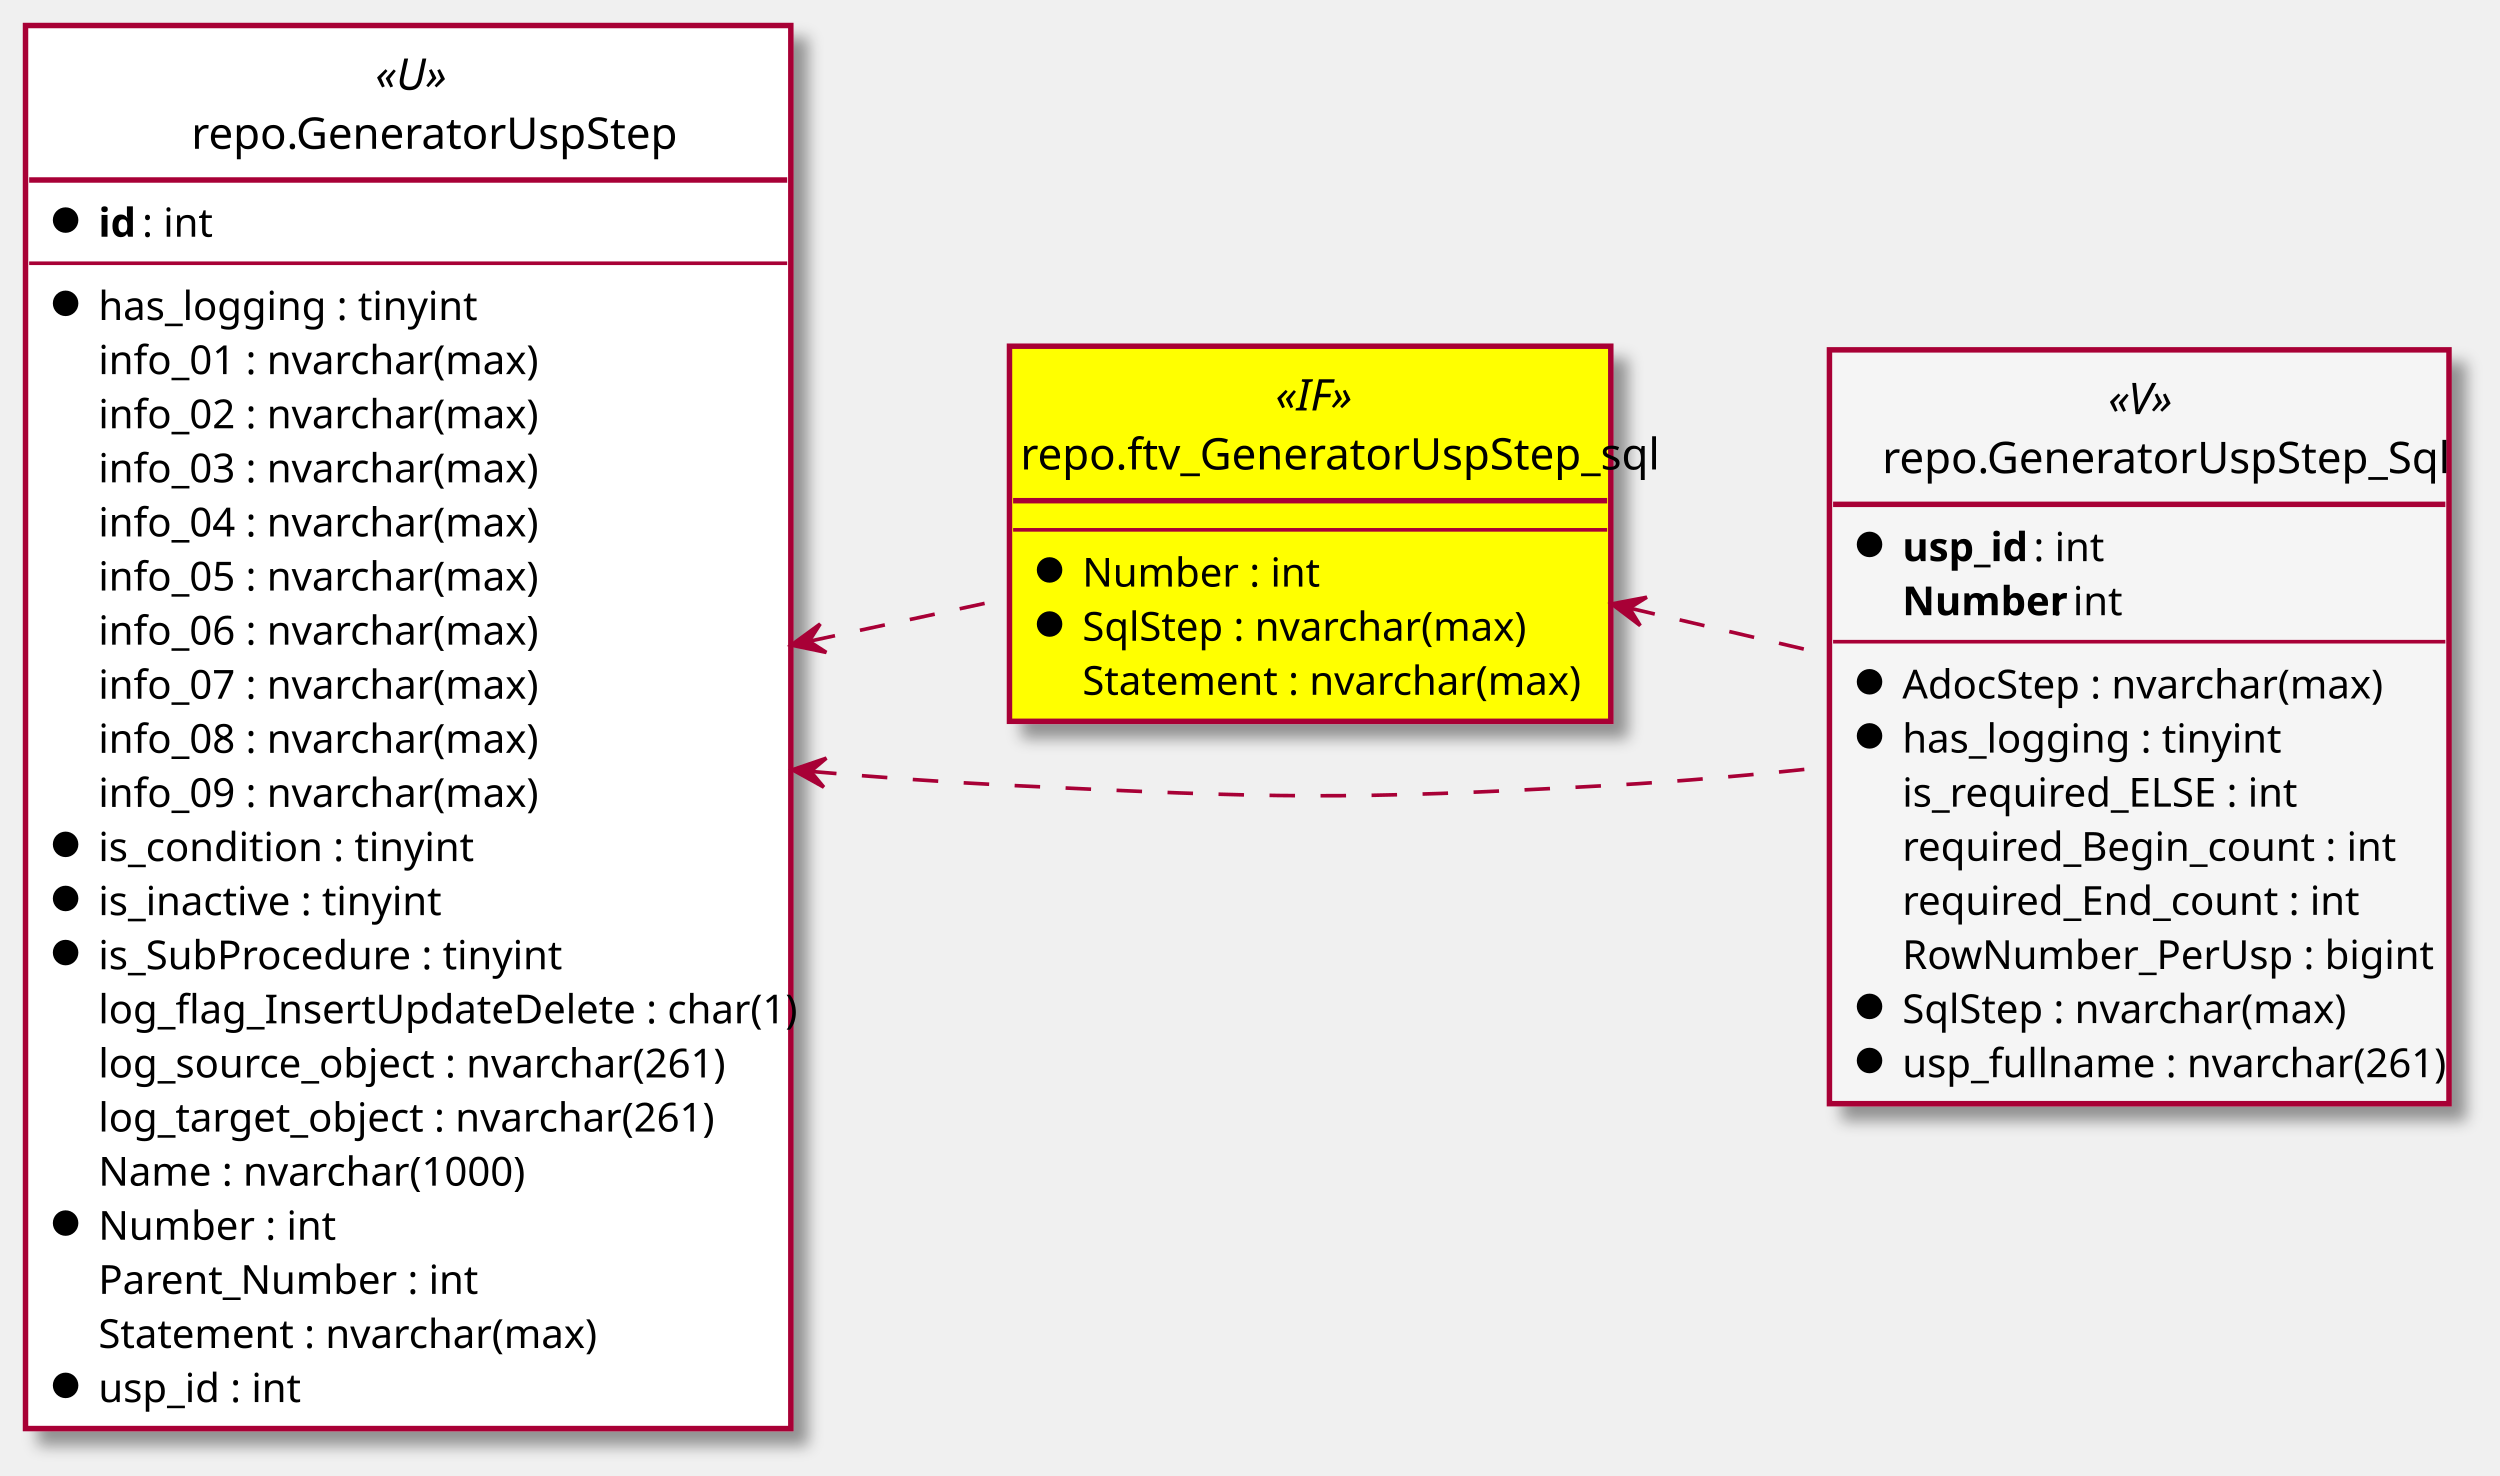
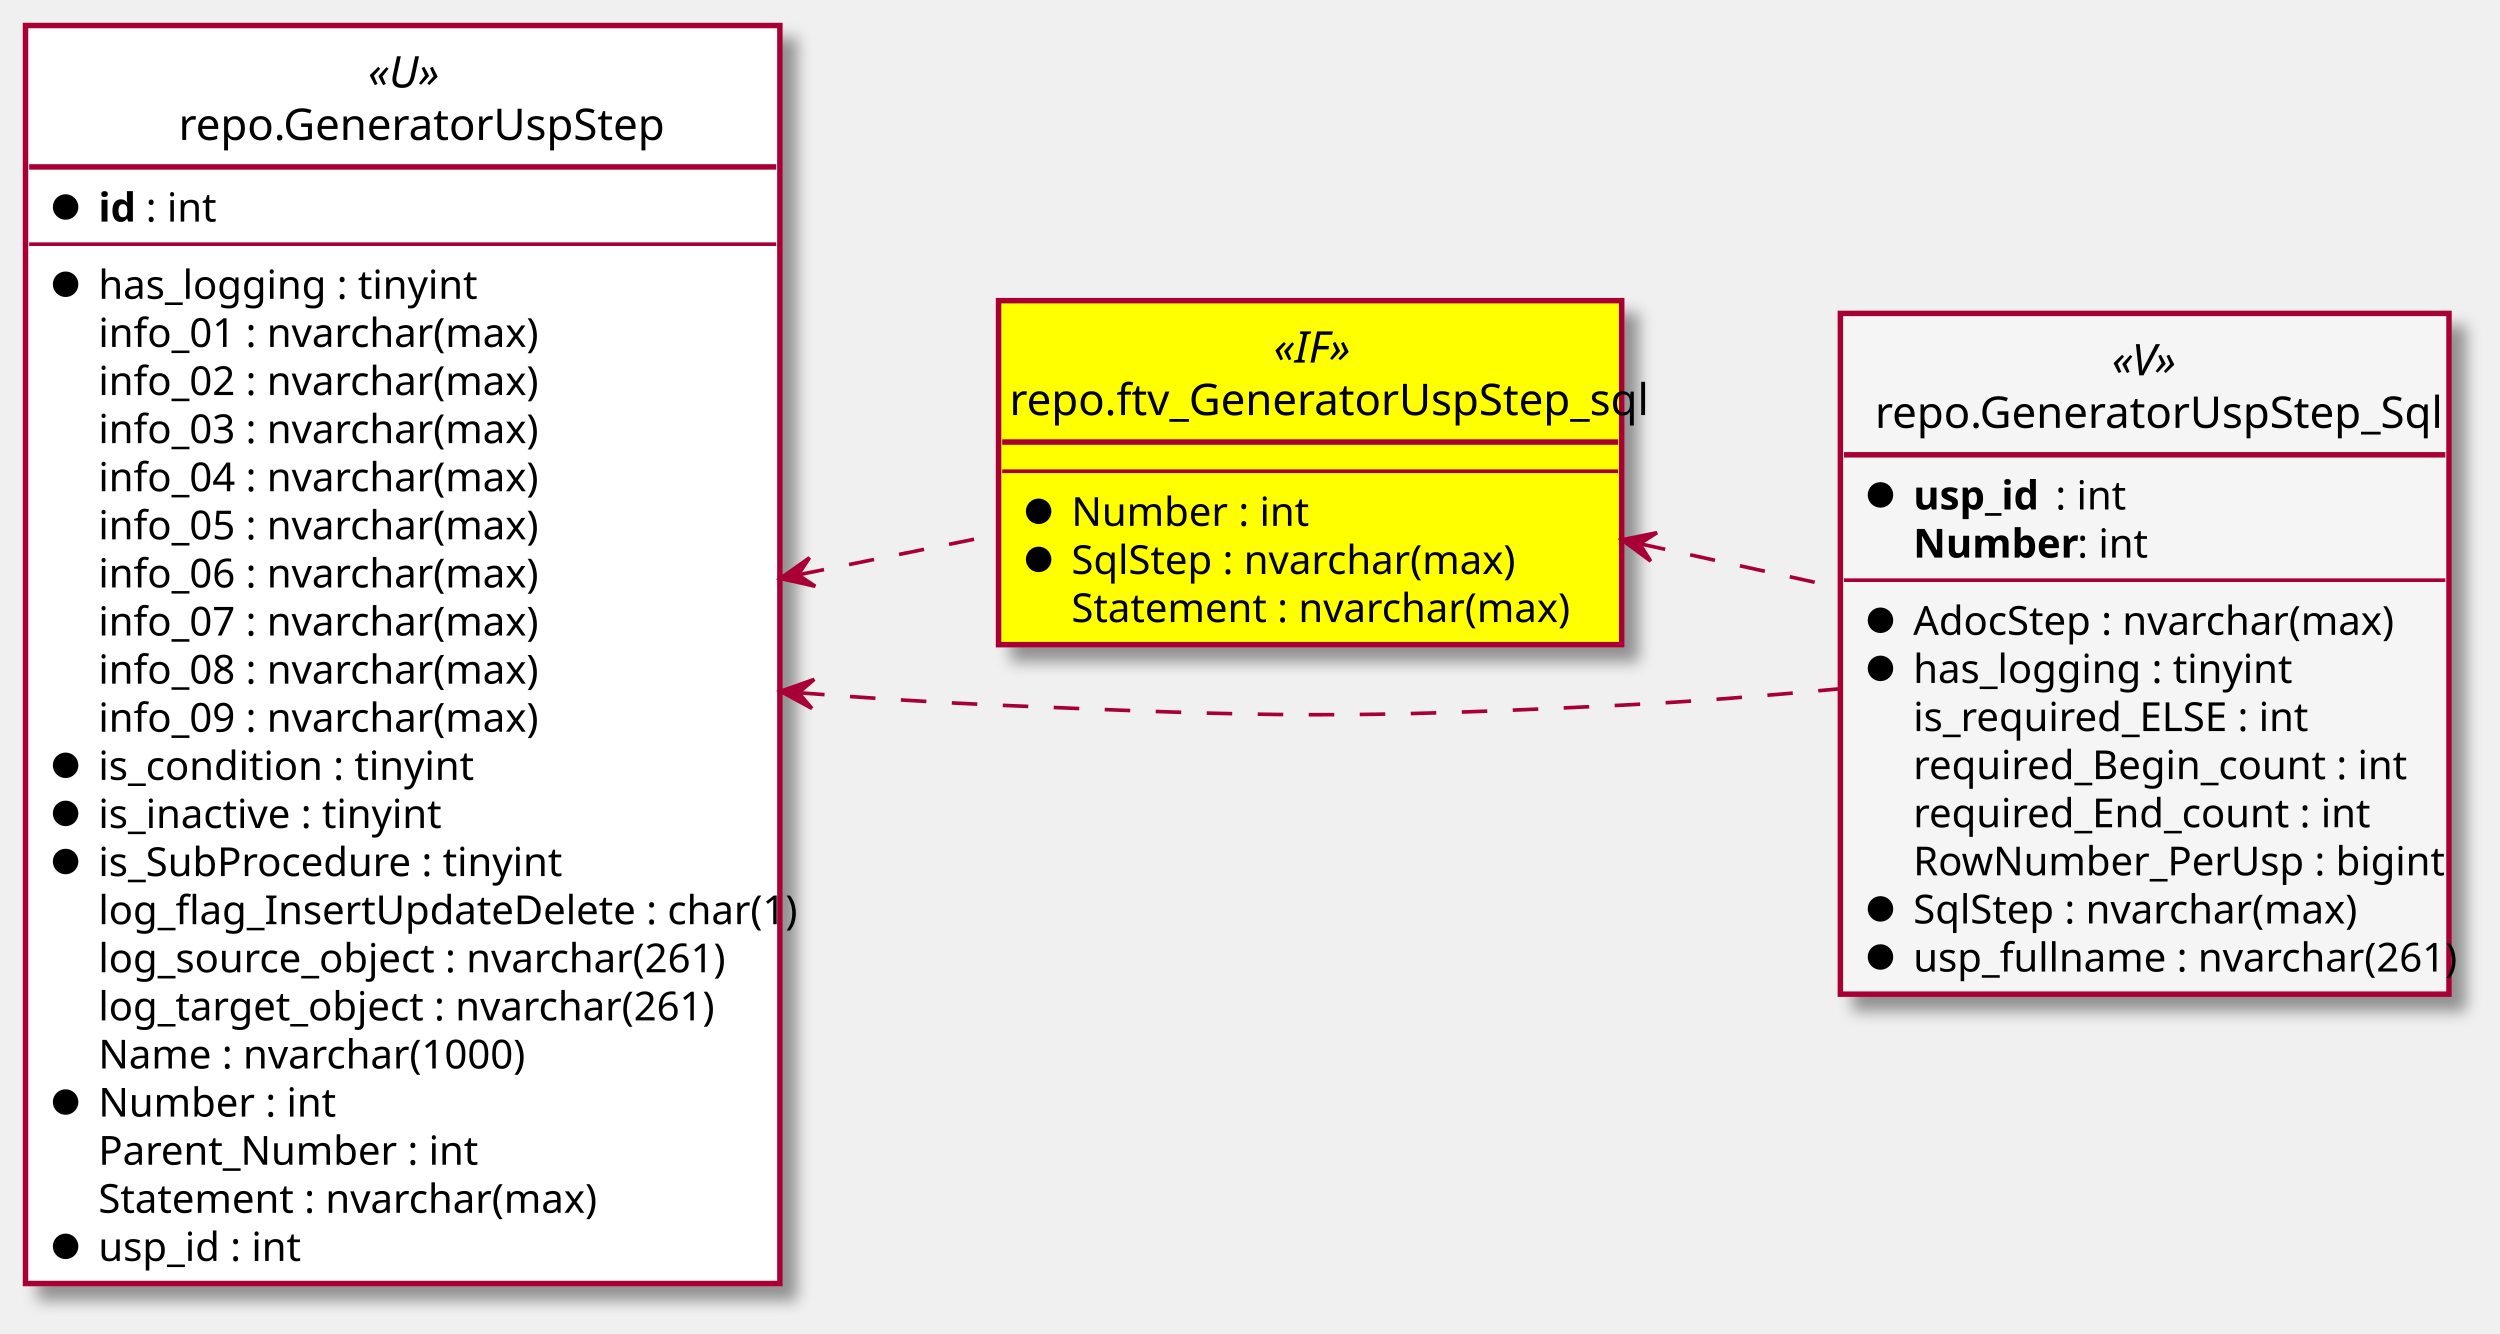
- <svg xmlns="http://www.w3.org/2000/svg" contentScriptType="application/ecmascript" contentStyleType="text/css" height="405px" preserveAspectRatio="none" style="width:686px;height:405px;" version="1.1" viewBox="0 0 686 405" width="686px" zoomAndPan="magnify">
+ <svg xmlns="http://www.w3.org/2000/svg" contentScriptType="application/ecmascript" contentStyleType="text/css" height="366px" preserveAspectRatio="none" style="width:686px;height:366px;" version="1.1" viewBox="0 0 686 366" width="686px" zoomAndPan="magnify">
  <defs>
    <filter height="300%" id="frb8z8yf1o3a6" width="300%" x="-1" y="-1">
      <feGaussianBlur result="blurOut" stdDeviation="2.0" />
      <feColorMatrix in="blurOut" result="blurOut2" type="matrix" values="0 0 0 0 0 0 0 0 0 0 0 0 0 0 0 0 0 0 .4 0" />
      <feOffset dx="4.0" dy="4.0" in="blurOut2" result="blurOut3" />
      <feBlend in="SourceGraphic" in2="blurOut3" mode="normal" />
    </filter>
  </defs>
  <g>
-     <rect codeLine="26" fill="#FFFF00" filter="url(#frb8z8yf1o3a6)" height="102.928" id="repo.ftv_GeneratorUspStep_sql" style="stroke:#A80036;stroke-width:1.5;" width="165" x="277" y="95" />
-     <text fill="#000000" font-family="sans-serif" font-size="12" font-style="italic" lengthAdjust="spacing" textLength="19" x="350" y="112.633">«IF»</text>
-     <text fill="#000000" font-family="sans-serif" font-size="12" lengthAdjust="spacing" textLength="159" x="280" y="128.828">repo.ftv_GeneratorUspStep_sql</text>
-     <line style="stroke:#A80036;stroke-width:1.5;" x1="278" x2="441" y1="137.391" y2="137.391" />
-     <line style="stroke:#A80036;stroke-width:1.0;" x1="278" x2="441" y1="145.391" y2="145.391" />
-     <ellipse cx="288" cy="156.391" fill="#000000" rx="3" ry="3" style="stroke:#000000;stroke-width:1.0;" />
-     <text fill="#000000" font-family="sans-serif" font-size="11" lengthAdjust="spacing" textLength="60" x="297" y="160.971">Number : int</text>
-     <ellipse cx="288" cy="171.236" fill="#000000" rx="3" ry="3" style="stroke:#000000;stroke-width:1.0;" />
-     <text fill="#000000" font-family="sans-serif" font-size="11" lengthAdjust="spacing" textLength="116" x="297" y="175.816">SqlStep : nvarchar(max)</text>
-     <text fill="#000000" font-family="sans-serif" font-size="11" lengthAdjust="spacing" textLength="129" x="297" y="190.662">Statement : nvarchar(max)</text>
-     <rect codeLine="33" fill="#FFFFFF" filter="url(#frb8z8yf1o3a6)" height="384.996" id="repo.GeneratorUspStep" style="stroke:#A80036;stroke-width:1.5;" width="210" x="7" y="7" />
-     <text fill="#000000" font-family="sans-serif" font-size="12" font-style="italic" lengthAdjust="spacing" textLength="18" x="103" y="24.633">«U»</text>
-     <text fill="#000000" font-family="sans-serif" font-size="12" lengthAdjust="spacing" textLength="119" x="52.5" y="40.828">repo.GeneratorUspStep</text>
-     <line style="stroke:#A80036;stroke-width:1.5;" x1="8" x2="216" y1="49.391" y2="49.391" />
-     <ellipse cx="18" cy="60.391" fill="#000000" rx="3" ry="3" style="stroke:#000000;stroke-width:1.0;" />
-     <text fill="#000000" font-family="sans-serif" font-size="11" font-weight="bold" lengthAdjust="spacing" textLength="9" x="27" y="64.971">id</text>
-     <text fill="#000000" font-family="sans-serif" font-size="11" lengthAdjust="spacing" textLength="19" x="39" y="64.971">: int</text>
-     <line style="stroke:#A80036;stroke-width:1.0;" x1="8" x2="216" y1="72.236" y2="72.236" />
-     <ellipse cx="18" cy="83.236" fill="#000000" rx="3" ry="3" style="stroke:#000000;stroke-width:1.0;" />
-     <text fill="#000000" font-family="sans-serif" font-size="11" lengthAdjust="spacing" textLength="100" x="27" y="87.816">has_logging : tinyint</text>
-     <text fill="#000000" font-family="sans-serif" font-size="11" lengthAdjust="spacing" textLength="115" x="27" y="102.662">info_01 : nvarchar(max)</text>
-     <text fill="#000000" font-family="sans-serif" font-size="11" lengthAdjust="spacing" textLength="115" x="27" y="117.508">info_02 : nvarchar(max)</text>
-     <text fill="#000000" font-family="sans-serif" font-size="11" lengthAdjust="spacing" textLength="115" x="27" y="132.353">info_03 : nvarchar(max)</text>
-     <text fill="#000000" font-family="sans-serif" font-size="11" lengthAdjust="spacing" textLength="115" x="27" y="147.199">info_04 : nvarchar(max)</text>
-     <text fill="#000000" font-family="sans-serif" font-size="11" lengthAdjust="spacing" textLength="115" x="27" y="162.045">info_05 : nvarchar(max)</text>
-     <text fill="#000000" font-family="sans-serif" font-size="11" lengthAdjust="spacing" textLength="115" x="27" y="176.891">info_06 : nvarchar(max)</text>
-     <text fill="#000000" font-family="sans-serif" font-size="11" lengthAdjust="spacing" textLength="115" x="27" y="191.736">info_07 : nvarchar(max)</text>
-     <text fill="#000000" font-family="sans-serif" font-size="11" lengthAdjust="spacing" textLength="115" x="27" y="206.582">info_08 : nvarchar(max)</text>
-     <text fill="#000000" font-family="sans-serif" font-size="11" lengthAdjust="spacing" textLength="115" x="27" y="221.428">info_09 : nvarchar(max)</text>
-     <ellipse cx="18" cy="231.693" fill="#000000" rx="3" ry="3" style="stroke:#000000;stroke-width:1.0;" />
-     <text fill="#000000" font-family="sans-serif" font-size="11" lengthAdjust="spacing" textLength="100" x="27" y="236.273">is_condition : tinyint</text>
-     <ellipse cx="18" cy="246.539" fill="#000000" rx="3" ry="3" style="stroke:#000000;stroke-width:1.0;" />
-     <text fill="#000000" font-family="sans-serif" font-size="11" lengthAdjust="spacing" textLength="93" x="27" y="251.119">is_inactive : tinyint</text>
-     <ellipse cx="18" cy="261.385" fill="#000000" rx="3" ry="3" style="stroke:#000000;stroke-width:1.0;" />
-     <text fill="#000000" font-family="sans-serif" font-size="11" lengthAdjust="spacing" textLength="123" x="27" y="265.965">is_SubProcedure : tinyint</text>
-     <text fill="#000000" font-family="sans-serif" font-size="11" lengthAdjust="spacing" textLength="184" x="27" y="280.81">log_flag_InsertUpdateDelete : char(1)</text>
-     <text fill="#000000" font-family="sans-serif" font-size="11" lengthAdjust="spacing" textLength="167" x="27" y="295.656">log_source_object : nvarchar(261)</text>
-     <text fill="#000000" font-family="sans-serif" font-size="11" lengthAdjust="spacing" textLength="164" x="27" y="310.502">log_target_object : nvarchar(261)</text>
-     <text fill="#000000" font-family="sans-serif" font-size="11" lengthAdjust="spacing" textLength="113" x="27" y="325.348">Name : nvarchar(1000)</text>
-     <ellipse cx="18" cy="335.613" fill="#000000" rx="3" ry="3" style="stroke:#000000;stroke-width:1.0;" />
-     <text fill="#000000" font-family="sans-serif" font-size="11" lengthAdjust="spacing" textLength="60" x="27" y="340.193">Number : int</text>
-     <text fill="#000000" font-family="sans-serif" font-size="11" lengthAdjust="spacing" textLength="98" x="27" y="355.039">Parent_Number : int</text>
-     <text fill="#000000" font-family="sans-serif" font-size="11" lengthAdjust="spacing" textLength="129" x="27" y="369.885">Statement : nvarchar(max)</text>
-     <ellipse cx="18" cy="380.15" fill="#000000" rx="3" ry="3" style="stroke:#000000;stroke-width:1.0;" />
-     <text fill="#000000" font-family="sans-serif" font-size="11" lengthAdjust="spacing" textLength="55" x="27" y="384.731">usp_id : int</text>
-     <rect codeLine="59" fill="#F5F5F5" filter="url(#frb8z8yf1o3a6)" height="206.848" id="repo.GeneratorUspStep_Sql" style="stroke:#A80036;stroke-width:1.5;" width="170" x="502" y="96" />
-     <text fill="#000000" font-family="sans-serif" font-size="12" font-style="italic" lengthAdjust="spacing" textLength="17" x="578.5" y="113.633">«V»</text>
-     <text fill="#000000" font-family="sans-serif" font-size="12" lengthAdjust="spacing" textLength="141" x="516.5" y="129.828">repo.GeneratorUspStep_Sql</text>
-     <line style="stroke:#A80036;stroke-width:1.5;" x1="503" x2="671" y1="138.391" y2="138.391" />
-     <ellipse cx="513" cy="149.391" fill="#000000" rx="3" ry="3" style="stroke:#000000;stroke-width:1.0;" />
-     <text fill="#000000" font-family="sans-serif" font-size="11" font-weight="bold" lengthAdjust="spacing" textLength="33" x="522" y="153.971">usp_id</text>
-     <text fill="#000000" font-family="sans-serif" font-size="11" lengthAdjust="spacing" textLength="19" x="558" y="153.971">: int</text>
-     <text fill="#000000" font-family="sans-serif" font-size="11" font-weight="bold" lengthAdjust="spacing" textLength="38" x="522" y="168.816">Number</text>
-     <text fill="#000000" font-family="sans-serif" font-size="11" lengthAdjust="spacing" textLength="19" x="563" y="168.816">: int</text>
-     <line style="stroke:#A80036;stroke-width:1.0;" x1="503" x2="671" y1="176.082" y2="176.082" />
-     <ellipse cx="513" cy="187.082" fill="#000000" rx="3" ry="3" style="stroke:#000000;stroke-width:1.0;" />
-     <text fill="#000000" font-family="sans-serif" font-size="11" lengthAdjust="spacing" textLength="123" x="522" y="191.662">AdocStep : nvarchar(max)</text>
-     <ellipse cx="513" cy="201.928" fill="#000000" rx="3" ry="3" style="stroke:#000000;stroke-width:1.0;" />
-     <text fill="#000000" font-family="sans-serif" font-size="11" lengthAdjust="spacing" textLength="100" x="522" y="206.508">has_logging : tinyint</text>
-     <text fill="#000000" font-family="sans-serif" font-size="11" lengthAdjust="spacing" textLength="109" x="522" y="221.353">is_required_ELSE : int</text>
-     <text fill="#000000" font-family="sans-serif" font-size="11" lengthAdjust="spacing" textLength="130" x="522" y="236.199">required_Begin_count : int</text>
-     <text fill="#000000" font-family="sans-serif" font-size="11" lengthAdjust="spacing" textLength="120" x="522" y="251.045">required_End_count : int</text>
-     <text fill="#000000" font-family="sans-serif" font-size="11" lengthAdjust="spacing" textLength="136" x="522" y="265.891">RowNumber_PerUsp : bigint</text>
-     <ellipse cx="513" cy="276.156" fill="#000000" rx="3" ry="3" style="stroke:#000000;stroke-width:1.0;" />
-     <text fill="#000000" font-family="sans-serif" font-size="11" lengthAdjust="spacing" textLength="116" x="522" y="280.736">SqlStep : nvarchar(max)</text>
-     <ellipse cx="513" cy="291.002" fill="#000000" rx="3" ry="3" style="stroke:#000000;stroke-width:1.0;" />
-     <text fill="#000000" font-family="sans-serif" font-size="11" lengthAdjust="spacing" textLength="144" x="522" y="295.582">usp_fullname : nvarchar(261)</text>
-     <path codeLine="73" d="M447.26,166.89 C465.2,171.11 484.06,175.54 501.9,179.73 " fill="none" id="repo.ftv_GeneratorUspStep_sql-backto-repo.GeneratorUspStep_Sql" style="stroke:#A80036;stroke-width:1.0;stroke-dasharray:7.0,7.0;" />
-     <polygon fill="#A80036" points="442.23,165.71,450.079,171.66,447.098,166.852,451.906,163.871,442.23,165.71" style="stroke:#A80036;stroke-width:1.0;" />
-     <path codeLine="74" d="M222.28,175.91 C240.65,171.94 259.43,167.89 276.94,164.11 " fill="none" id="repo.GeneratorUspStep-backto-repo.ftv_GeneratorUspStep_sql" style="stroke:#A80036;stroke-width:1.0;stroke-dasharray:7.0,7.0;" />
-     <polygon fill="#A80036" points="217.11,177.02,226.752,179.026,221.997,175.963,225.06,171.207,217.11,177.02" style="stroke:#A80036;stroke-width:1.0;" />
-     <path codeLine="75" d="M222.55,211.68 C240.71,213.27 259.37,214.64 277,215.5 C350.25,219.06 368.78,219.56 442,215.5 C461.46,214.42 482.34,212.53 501.99,210.42 " fill="none" id="repo.GeneratorUspStep-backto-repo.GeneratorUspStep_Sql" style="stroke:#A80036;stroke-width:1.0;stroke-dasharray:7.0,7.0;" />
-     <polygon fill="#A80036" points="217.44,211.22,226.051,216.001,222.42,211.662,226.759,208.032,217.44,211.22" style="stroke:#A80036;stroke-width:1.0;" />
+     <rect codeLine="26" fill="#FFFF00" filter="url(#frb8z8yf1o3a6)" height="94.4" id="repo.ftv_GeneratorUspStep_sql" style="stroke:#A80036;stroke-width:1.5;" width="171" x="274" y="82.5" />
+     <text fill="#000000" font-family="sans-serif" font-size="12" font-style="italic" lengthAdjust="spacing" textLength="20" x="349.5" y="99.5">«IF»</text>
+     <text fill="#000000" font-family="sans-serif" font-size="12" lengthAdjust="spacing" textLength="165" x="277" y="113.9">repo.ftv_GeneratorUspStep_sql</text>
+     <line style="stroke:#A80036;stroke-width:1.5;" x1="275" x2="444" y1="121.3" y2="121.3" />
+     <line style="stroke:#A80036;stroke-width:1.0;" x1="275" x2="444" y1="129.3" y2="129.3" />
+     <ellipse cx="285" cy="140.3" fill="#000000" rx="3" ry="3" style="stroke:#000000;stroke-width:1.0;" />
+     <text fill="#000000" font-family="sans-serif" font-size="11" lengthAdjust="spacing" textLength="59" x="294" y="144.3">Number : int</text>
+     <ellipse cx="285" cy="153.5" fill="#000000" rx="3" ry="3" style="stroke:#000000;stroke-width:1.0;" />
+     <text fill="#000000" font-family="sans-serif" font-size="11" lengthAdjust="spacing" textLength="117" x="294" y="157.5">SqlStep : nvarchar(max)</text>
+     <text fill="#000000" font-family="sans-serif" font-size="11" lengthAdjust="spacing" textLength="129" x="294" y="170.7">Statement : nvarchar(max)</text>
+     <rect codeLine="33" fill="#FFFFFF" filter="url(#frb8z8yf1o3a6)" height="345.198" id="repo.GeneratorUspStep" style="stroke:#A80036;stroke-width:1.5;" width="207" x="7" y="7" />
+     <text fill="#000000" font-family="sans-serif" font-size="12" font-style="italic" lengthAdjust="spacing" textLength="19" x="101" y="24">«U»</text>
+     <text fill="#000000" font-family="sans-serif" font-size="12" lengthAdjust="spacing" textLength="123" x="49" y="38.4">repo.GeneratorUspStep</text>
+     <line style="stroke:#A80036;stroke-width:1.5;" x1="8" x2="213" y1="45.8" y2="45.8" />
+     <ellipse cx="18" cy="56.8" fill="#000000" rx="3" ry="3" style="stroke:#000000;stroke-width:1.0;" />
+     <text fill="#000000" font-family="sans-serif" font-size="11" font-weight="bold" lengthAdjust="spacing" textLength="10" x="27" y="60.8">id</text>
+     <text fill="#000000" font-family="sans-serif" font-size="11" lengthAdjust="spacing" textLength="17" x="40" y="60.8">: int</text>
+     <line style="stroke:#A80036;stroke-width:1.0;" x1="8" x2="213" y1="67" y2="67" />
+     <ellipse cx="18" cy="78" fill="#000000" rx="3" ry="3" style="stroke:#000000;stroke-width:1.0;" />
+     <text fill="#000000" font-family="sans-serif" font-size="11" lengthAdjust="spacing" textLength="93" x="27" y="82">has_logging : tinyint</text>
+     <text fill="#000000" font-family="sans-serif" font-size="11" lengthAdjust="spacing" textLength="115" x="27" y="95.2">info_01 : nvarchar(max)</text>
+     <text fill="#000000" font-family="sans-serif" font-size="11" lengthAdjust="spacing" textLength="115" x="27" y="108.4">info_02 : nvarchar(max)</text>
+     <text fill="#000000" font-family="sans-serif" font-size="11" lengthAdjust="spacing" textLength="115" x="27" y="121.6">info_03 : nvarchar(max)</text>
+     <text fill="#000000" font-family="sans-serif" font-size="11" lengthAdjust="spacing" textLength="115" x="27" y="134.8">info_04 : nvarchar(max)</text>
+     <text fill="#000000" font-family="sans-serif" font-size="11" lengthAdjust="spacing" textLength="115" x="27" y="148">info_05 : nvarchar(max)</text>
+     <text fill="#000000" font-family="sans-serif" font-size="11" lengthAdjust="spacing" textLength="115" x="27" y="161.199">info_06 : nvarchar(max)</text>
+     <text fill="#000000" font-family="sans-serif" font-size="11" lengthAdjust="spacing" textLength="115" x="27" y="174.399">info_07 : nvarchar(max)</text>
+     <text fill="#000000" font-family="sans-serif" font-size="11" lengthAdjust="spacing" textLength="115" x="27" y="187.599">info_08 : nvarchar(max)</text>
+     <text fill="#000000" font-family="sans-serif" font-size="11" lengthAdjust="spacing" textLength="115" x="27" y="200.799">info_09 : nvarchar(max)</text>
+     <ellipse cx="18" cy="209.999" fill="#000000" rx="3" ry="3" style="stroke:#000000;stroke-width:1.0;" />
+     <text fill="#000000" font-family="sans-serif" font-size="11" lengthAdjust="spacing" textLength="92" x="27" y="213.999">is_condition : tinyint</text>
+     <ellipse cx="18" cy="223.199" fill="#000000" rx="3" ry="3" style="stroke:#000000;stroke-width:1.0;" />
+     <text fill="#000000" font-family="sans-serif" font-size="11" lengthAdjust="spacing" textLength="85" x="27" y="227.199">is_inactive : tinyint</text>
+     <ellipse cx="18" cy="236.399" fill="#000000" rx="3" ry="3" style="stroke:#000000;stroke-width:1.0;" />
+     <text fill="#000000" font-family="sans-serif" font-size="11" lengthAdjust="spacing" textLength="119" x="27" y="240.399">is_SubProcedure : tinyint</text>
+     <text fill="#000000" font-family="sans-serif" font-size="11" lengthAdjust="spacing" textLength="181" x="27" y="253.599">log_flag_InsertUpdateDelete : char(1)</text>
+     <text fill="#000000" font-family="sans-serif" font-size="11" lengthAdjust="spacing" textLength="167" x="27" y="266.799">log_source_object : nvarchar(261)</text>
+     <text fill="#000000" font-family="sans-serif" font-size="11" lengthAdjust="spacing" textLength="162" x="27" y="279.998">log_target_object : nvarchar(261)</text>
+     <text fill="#000000" font-family="sans-serif" font-size="11" lengthAdjust="spacing" textLength="113" x="27" y="293.198">Name : nvarchar(1000)</text>
+     <ellipse cx="18" cy="302.398" fill="#000000" rx="3" ry="3" style="stroke:#000000;stroke-width:1.0;" />
+     <text fill="#000000" font-family="sans-serif" font-size="11" lengthAdjust="spacing" textLength="59" x="27" y="306.398">Number : int</text>
+     <text fill="#000000" font-family="sans-serif" font-size="11" lengthAdjust="spacing" textLength="97" x="27" y="319.598">Parent_Number : int</text>
+     <text fill="#000000" font-family="sans-serif" font-size="11" lengthAdjust="spacing" textLength="129" x="27" y="332.798">Statement : nvarchar(max)</text>
+     <ellipse cx="18" cy="341.998" fill="#000000" rx="3" ry="3" style="stroke:#000000;stroke-width:1.0;" />
+     <text fill="#000000" font-family="sans-serif" font-size="11" lengthAdjust="spacing" textLength="51" x="27" y="345.998">usp_id : int</text>
+     <rect codeLine="59" fill="#F5F5F5" filter="url(#frb8z8yf1o3a6)" height="186.799" id="repo.GeneratorUspStep_Sql" style="stroke:#A80036;stroke-width:1.5;" width="167" x="505" y="86" />
+     <text fill="#000000" font-family="sans-serif" font-size="12" font-style="italic" lengthAdjust="spacing" textLength="18" x="579.5" y="103">«V»</text>
+     <text fill="#000000" font-family="sans-serif" font-size="12" lengthAdjust="spacing" textLength="148" x="514.5" y="117.4">repo.GeneratorUspStep_Sql</text>
+     <line style="stroke:#A80036;stroke-width:1.5;" x1="506" x2="671" y1="124.8" y2="124.8" />
+     <ellipse cx="516" cy="135.8" fill="#000000" rx="3" ry="3" style="stroke:#000000;stroke-width:1.0;" />
+     <text fill="#000000" font-family="sans-serif" font-size="11" font-weight="bold" lengthAdjust="spacing" textLength="36" x="525" y="139.8">usp_id</text>
+     <text fill="#000000" font-family="sans-serif" font-size="11" lengthAdjust="spacing" textLength="17" x="564" y="139.8">: int</text>
+     <text fill="#000000" font-family="sans-serif" font-size="11" font-weight="bold" lengthAdjust="spacing" textLength="42" x="525" y="153">Number</text>
+     <text fill="#000000" font-family="sans-serif" font-size="11" lengthAdjust="spacing" textLength="17" x="570" y="153">: int</text>
+     <line style="stroke:#A80036;stroke-width:1.0;" x1="506" x2="671" y1="159.2" y2="159.2" />
+     <ellipse cx="516" cy="170.2" fill="#000000" rx="3" ry="3" style="stroke:#000000;stroke-width:1.0;" />
+     <text fill="#000000" font-family="sans-serif" font-size="11" lengthAdjust="spacing" textLength="127" x="525" y="174.2">AdocStep : nvarchar(max)</text>
+     <ellipse cx="516" cy="183.4" fill="#000000" rx="3" ry="3" style="stroke:#000000;stroke-width:1.0;" />
+     <text fill="#000000" font-family="sans-serif" font-size="11" lengthAdjust="spacing" textLength="93" x="525" y="187.4">has_logging : tinyint</text>
+     <text fill="#000000" font-family="sans-serif" font-size="11" lengthAdjust="spacing" textLength="106" x="525" y="200.6">is_required_ELSE : int</text>
+     <text fill="#000000" font-family="sans-serif" font-size="11" lengthAdjust="spacing" textLength="126" x="525" y="213.8">required_Begin_count : int</text>
+     <text fill="#000000" font-family="sans-serif" font-size="11" lengthAdjust="spacing" textLength="118" x="525" y="227">required_End_count : int</text>
+     <text fill="#000000" font-family="sans-serif" font-size="11" lengthAdjust="spacing" textLength="137" x="525" y="240.199">RowNumber_PerUsp : bigint</text>
+     <ellipse cx="516" cy="249.399" fill="#000000" rx="3" ry="3" style="stroke:#000000;stroke-width:1.0;" />
+     <text fill="#000000" font-family="sans-serif" font-size="11" lengthAdjust="spacing" textLength="117" x="525" y="253.399">SqlStep : nvarchar(max)</text>
+     <ellipse cx="516" cy="262.599" fill="#000000" rx="3" ry="3" style="stroke:#000000;stroke-width:1.0;" />
+     <text fill="#000000" font-family="sans-serif" font-size="11" lengthAdjust="spacing" textLength="141" x="525" y="266.599">usp_fullname : nvarchar(261)</text>
+     <path codeLine="73" d="M450.09,149.23 C468.12,153.21 487,157.36 504.79,161.28 " fill="none" id="repo.ftv_GeneratorUspStep_sql-backto-repo.GeneratorUspStep_Sql" style="stroke:#A80036;stroke-width:1.0;stroke-dasharray:7.0,7.0;" />
+     <polygon fill="#A80036" points="445.03,148.12,452.948,153.977,449.911,149.205,454.683,146.168,445.03,148.12" style="stroke:#A80036;stroke-width:1.0;" />
+     <path codeLine="74" d="M219.25,157.69 C237.52,153.99 256.26,150.2 273.84,146.64 " fill="none" id="repo.GeneratorUspStep-backto-repo.ftv_GeneratorUspStep_sql" style="stroke:#A80036;stroke-width:1.0;stroke-dasharray:7.0,7.0;" />
+     <polygon fill="#A80036" points="214.1,158.73,223.712,160.876,219.002,157.744,222.134,153.034,214.1,158.73" style="stroke:#A80036;stroke-width:1.0;" />
+     <path codeLine="75" d="M219.27,190.09 C237.52,191.51 256.29,192.74 274,193.5 C349.93,196.76 369.09,197.22 445,193.5 C464.37,192.55 485.16,190.88 504.71,189.02 " fill="none" id="repo.GeneratorUspStep-backto-repo.GeneratorUspStep_Sql" style="stroke:#A80036;stroke-width:1.0;stroke-dasharray:7.0,7.0;" />
+     <polygon fill="#A80036" points="214.14,189.69,222.791,194.397,219.124,190.09,223.431,186.423,214.14,189.69" style="stroke:#A80036;stroke-width:1.0;" />
  </g>
</svg>
